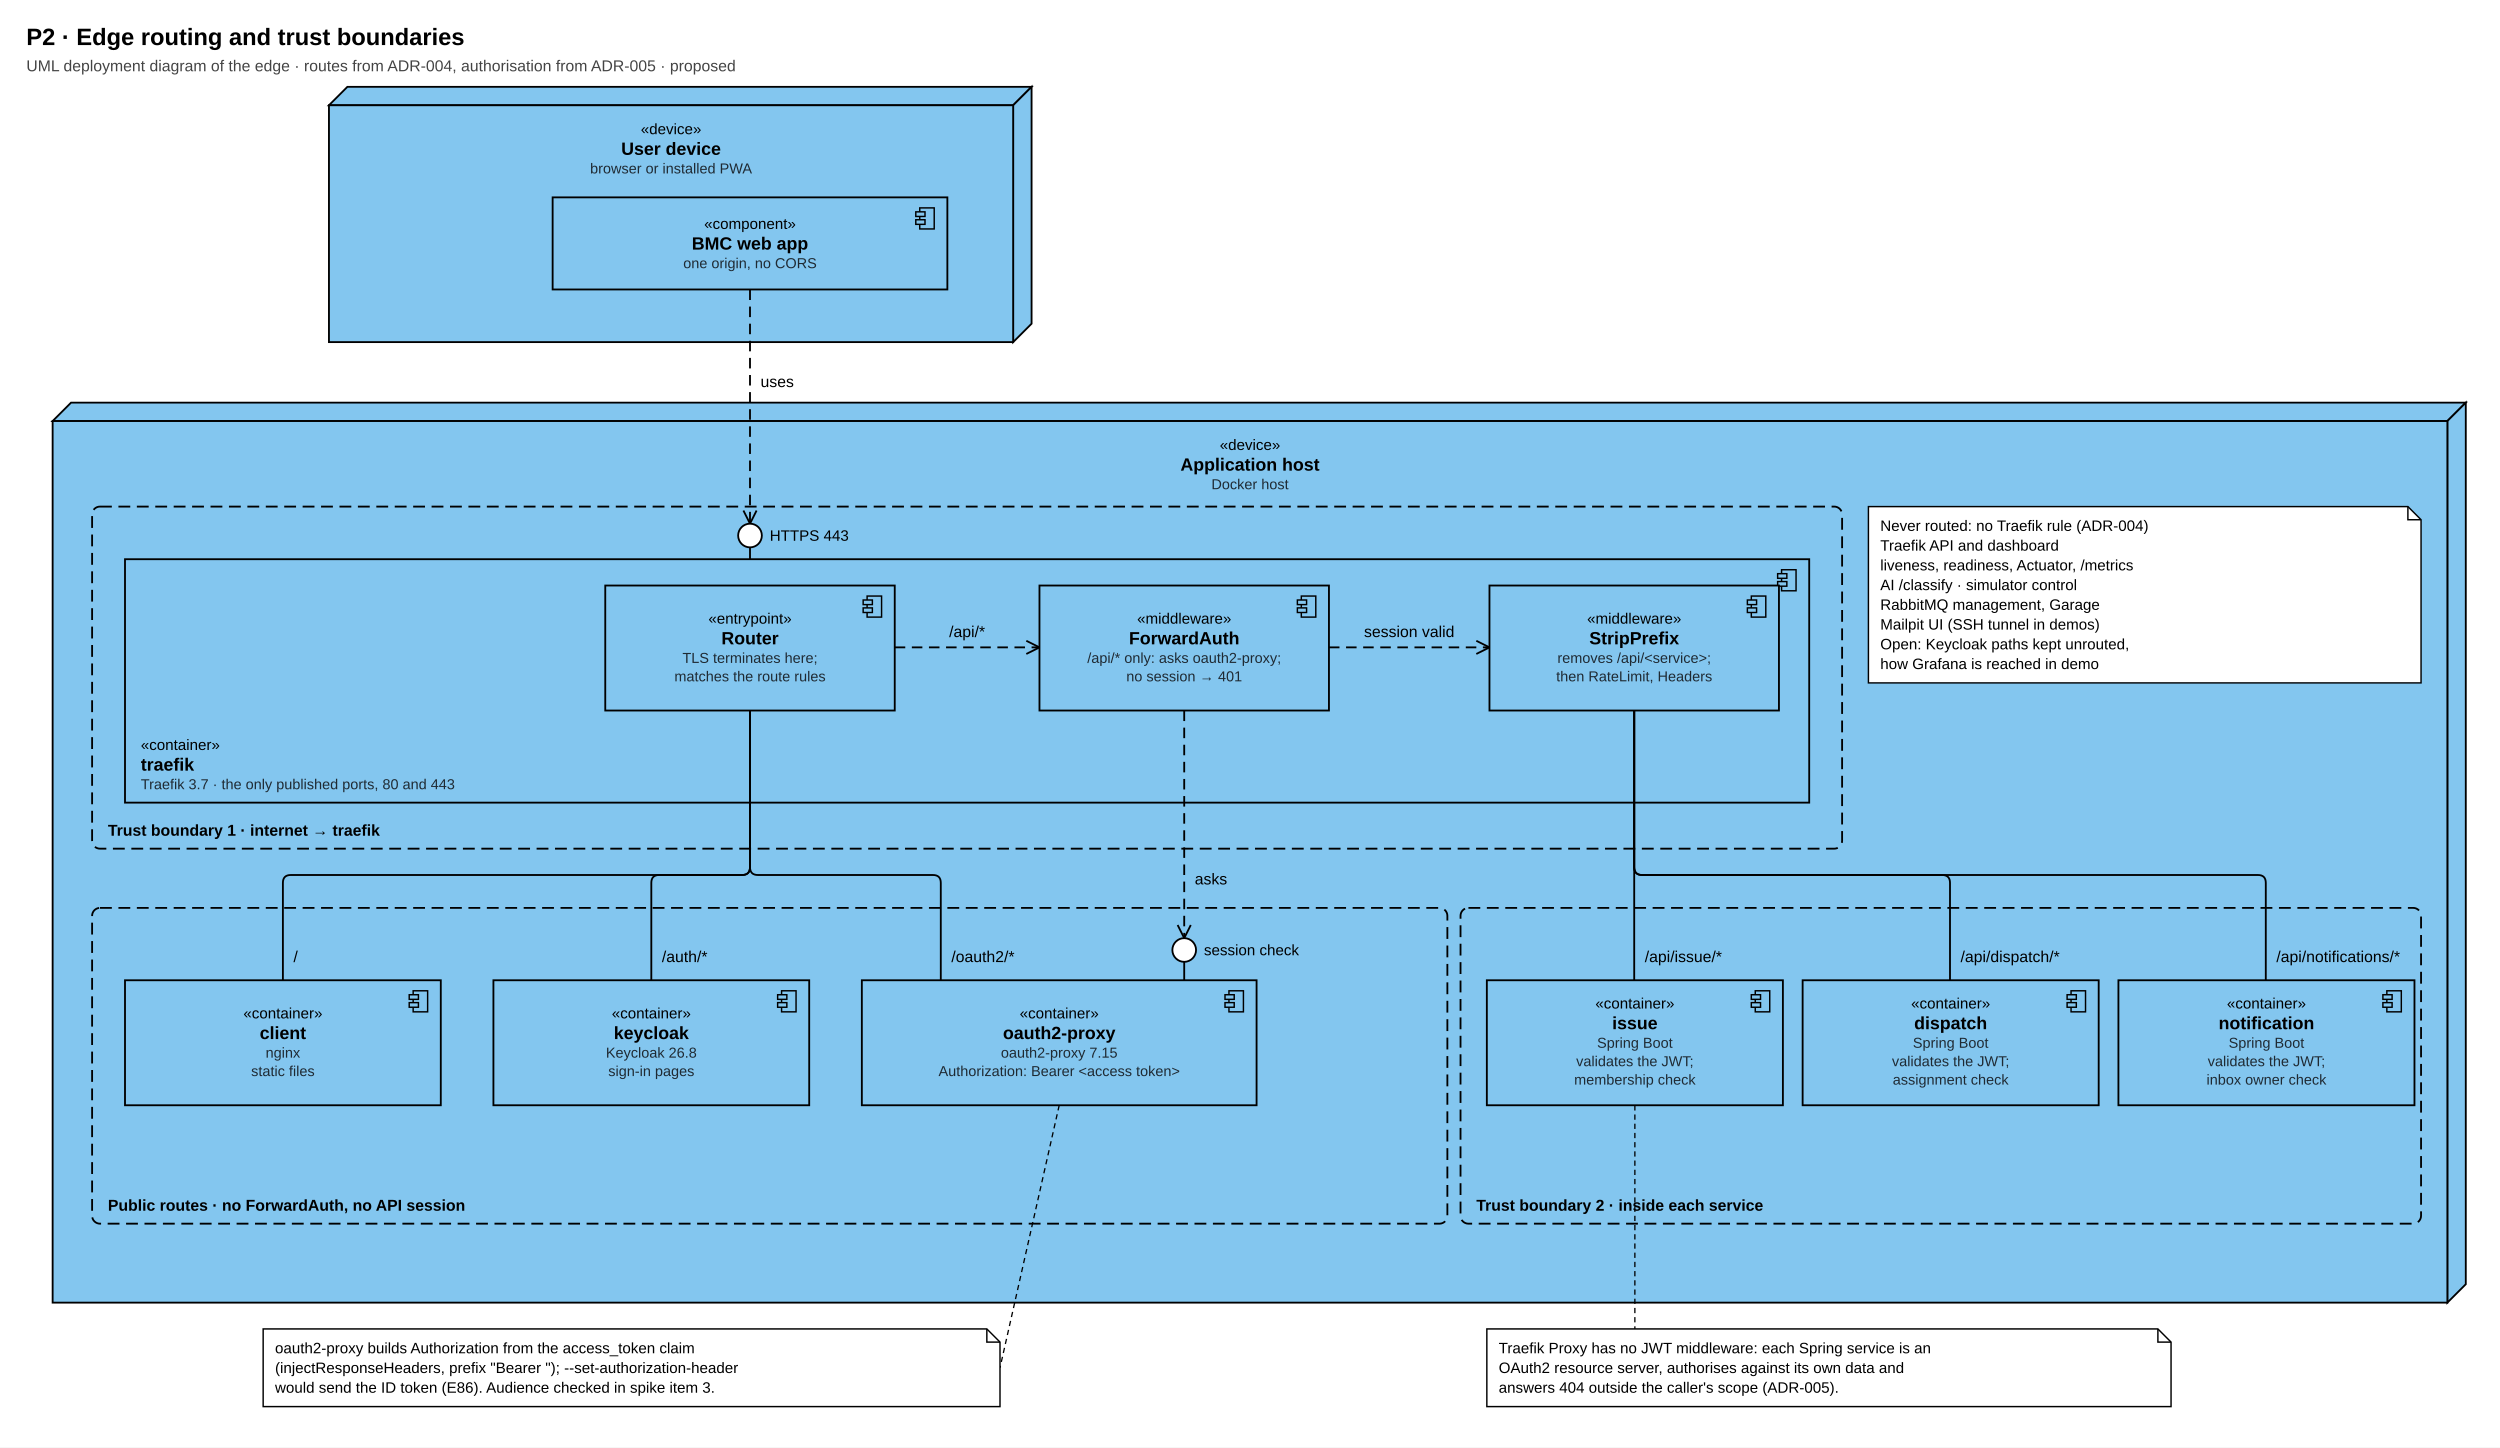
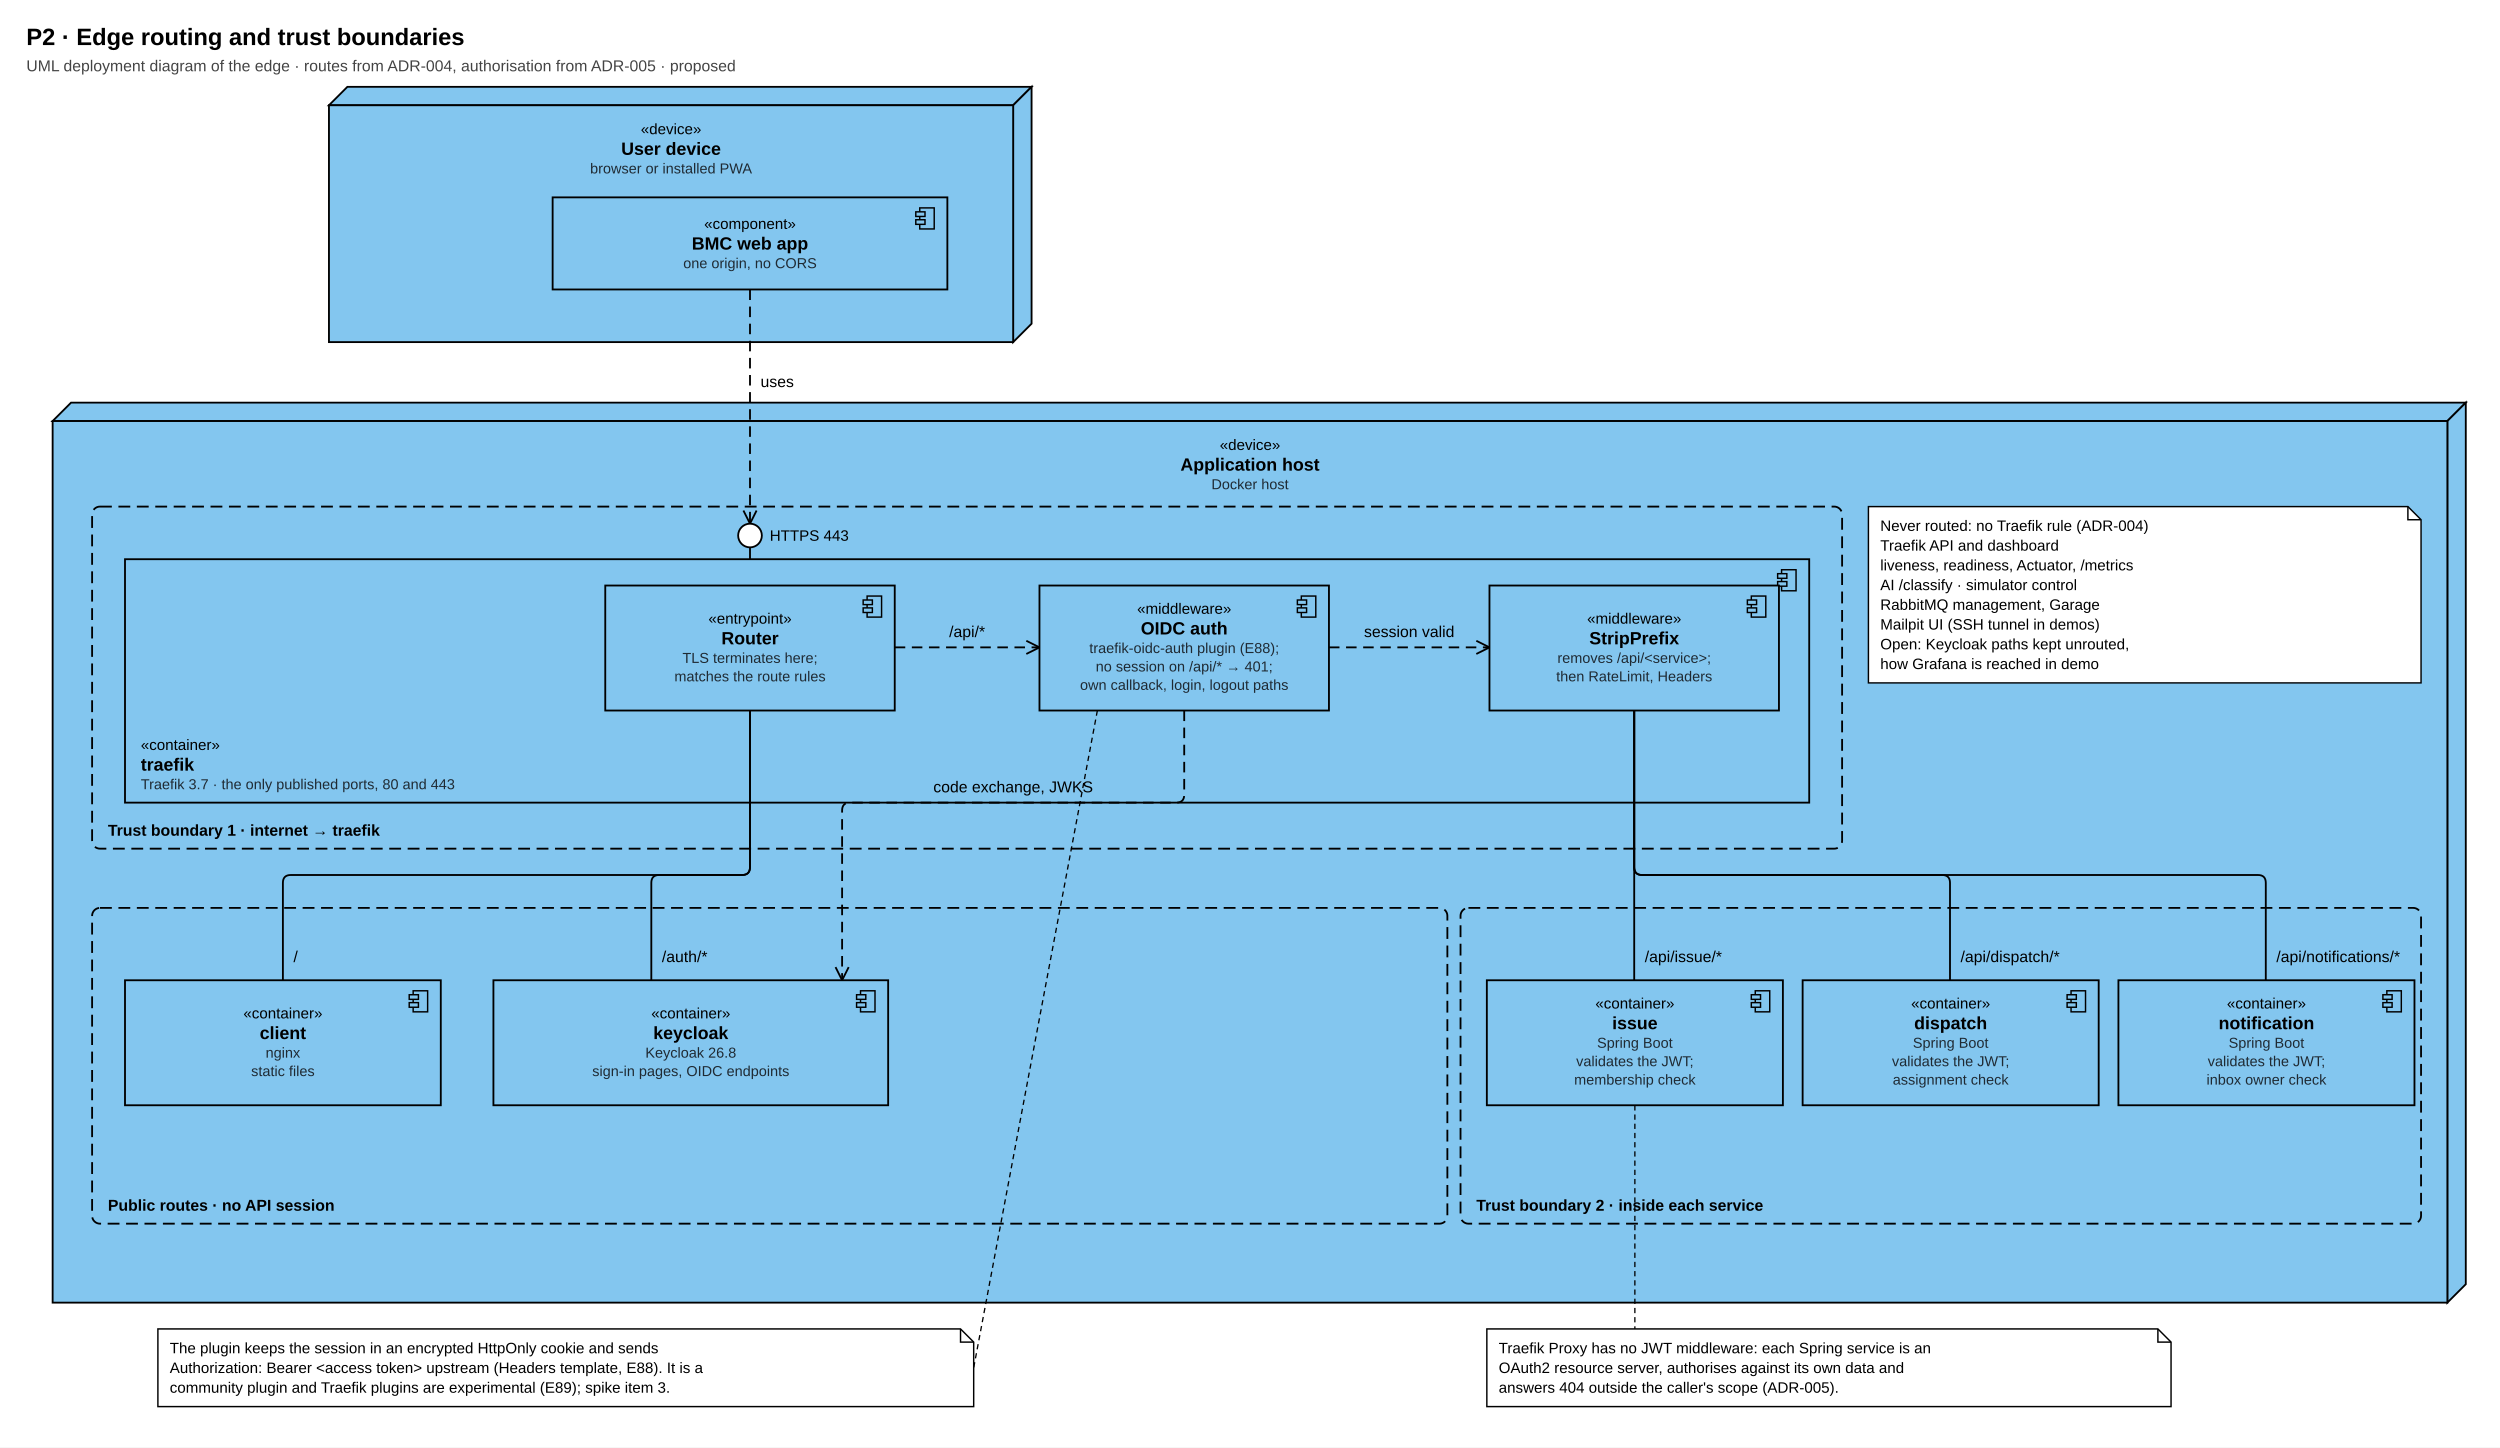
<svg xmlns="http://www.w3.org/2000/svg" width="1900" height="1100" viewBox="0 0 1900 1100" font-family="Arial, 'Liberation Sans', Helvetica, sans-serif">
  <defs>
    <marker id="open" viewBox="0 0 12 12" refX="11" refY="6" markerWidth="12" markerHeight="12" markerUnits="userSpaceOnUse" orient="auto">
      <path d="M1 1 L11 6 L1 11" fill="none" stroke="#000000" stroke-width="1.4" />
    </marker>
  </defs>
  <rect width="100%" height="100%" fill="#FFFFFF" />
  <path d="M250 80 l14 -14 h520 l-14 14 z" fill="#83C6EF" stroke="#000000" stroke-width="1.4" />
  <path d="M770 80 l14 -14 v180 l-14 14 z" fill="#83C6EF" stroke="#000000" stroke-width="1.4" />
  <rect x="250" y="80" width="520" height="180" fill="#83C6EF" stroke="#000000" stroke-width="1.4" />
  <text x="510.0" y="98" font-size="11.5" fill="#000000" text-anchor="middle" dominant-baseline="central">«device»</text>
  <text x="510.0" y="113" font-size="13.5" font-weight="bold" fill="#000000" text-anchor="middle" dominant-baseline="central">User device</text>
  <text x="510.0" y="128" font-size="11" fill="#1F2A33" text-anchor="middle" dominant-baseline="central">browser or installed PWA</text>
  <path d="M40 320 l14 -14 h1820 l-14 14 z" fill="#83C6EF" stroke="#000000" stroke-width="1.4" />
  <path d="M1860 320 l14 -14 v670 l-14 14 z" fill="#83C6EF" stroke="#000000" stroke-width="1.4" />
  <rect x="40" y="320" width="1820" height="670" fill="#83C6EF" stroke="#000000" stroke-width="1.4" />
  <text x="950.0" y="338" font-size="11.5" fill="#000000" text-anchor="middle" dominant-baseline="central">«device»</text>
  <text x="950.0" y="353" font-size="13.5" font-weight="bold" fill="#000000" text-anchor="middle" dominant-baseline="central">Application host</text>
  <text x="950.0" y="368" font-size="11" fill="#1F2A33" text-anchor="middle" dominant-baseline="central">Docker host</text>
  <rect x="70" y="385" width="1330" height="260" rx="6" fill="none" stroke="#000000" stroke-width="1.4" stroke-dasharray="9 5" />
  <text x="82" y="631" font-size="12" font-weight="bold" fill="#000000" text-anchor="start" dominant-baseline="central">Trust boundary 1 · internet → traefik</text>
  <rect x="95" y="425" width="1280" height="185" fill="#83C6EF" stroke="#000000" stroke-width="1.4" />
  <rect x="1354" y="433" width="11" height="16" stroke="#000000" stroke-width="1.1" fill="#83C6EF" />
  <rect x="1351" y="436" width="7" height="3.5" stroke="#000000" stroke-width="1.1" fill="#83C6EF" />
  <rect x="1351" y="442" width="7" height="3.5" stroke="#000000" stroke-width="1.1" fill="#83C6EF" />
  <text x="107" y="566" font-size="11.5" fill="#000000" text-anchor="start" dominant-baseline="central">«container»</text>
  <text x="107" y="581" font-size="13.5" font-weight="bold" fill="#000000" text-anchor="start" dominant-baseline="central">traefik</text>
  <text x="107" y="596" font-size="11" fill="#1F2A33" text-anchor="start" dominant-baseline="central">Traefik 3.7 · the only published ports, 80 and 443</text>
  <rect x="70" y="690" width="1030" height="240" rx="6" fill="none" stroke="#000000" stroke-width="1.4" stroke-dasharray="9 5" />
-   <text x="82" y="916" font-size="12" font-weight="bold" fill="#000000" text-anchor="start" dominant-baseline="central">Public routes · no ForwardAuth, no API session</text>
+   <text x="82" y="916" font-size="12" font-weight="bold" fill="#000000" text-anchor="start" dominant-baseline="central">Public routes · no API session</text>
  <rect x="1110" y="690" width="730" height="240" rx="6" fill="none" stroke="#000000" stroke-width="1.4" stroke-dasharray="9 5" />
  <text x="1122" y="916" font-size="12" font-weight="bold" fill="#000000" text-anchor="start" dominant-baseline="central">Trust boundary 2 · inside each service</text>
  <path d="M570 220 L570 398" stroke="#000000" stroke-width="1.4" fill="none" stroke-dasharray="8 5" marker-end="url(#open)" />
  <text stroke="#FFFFFF" stroke-width="5" stroke-linejoin="round" x="578" y="290" font-size="12" fill="#000000" text-anchor="start" dominant-baseline="central">uses</text>
  <text x="578" y="290" font-size="12" fill="#000000" text-anchor="start" dominant-baseline="central">uses</text>
  <path d="M680 492 L790 492" stroke="#000000" stroke-width="1.4" fill="none" stroke-dasharray="8 5" marker-end="url(#open)" />
  <text stroke="#83C6EF" stroke-width="5" stroke-linejoin="round" x="735" y="480" font-size="12" fill="#000000" text-anchor="middle" dominant-baseline="central">/api/*</text>
  <text x="735" y="480" font-size="12" fill="#000000" text-anchor="middle" dominant-baseline="central">/api/*</text>
  <path d="M1010 492 L1132 492" stroke="#000000" stroke-width="1.4" fill="none" stroke-dasharray="8 5" marker-end="url(#open)" />
  <text stroke="#83C6EF" stroke-width="5" stroke-linejoin="round" x="1071" y="480" font-size="12" fill="#000000" text-anchor="middle" dominant-baseline="central">session valid</text>
  <text x="1071" y="480" font-size="12" fill="#000000" text-anchor="middle" dominant-baseline="central">session valid</text>
  <path d="M570 540 L570.0 659.0 Q570 665 564.0 665.0 L221.0 665.0 Q215 665 215.0 671.0 L215 745" stroke="#000000" stroke-width="1.4" fill="none" />
  <text stroke="#83C6EF" stroke-width="5" stroke-linejoin="round" x="223" y="727" font-size="12" fill="#000000" text-anchor="start" dominant-baseline="central">/</text>
  <text x="223" y="727" font-size="12" fill="#000000" text-anchor="start" dominant-baseline="central">/</text>
  <path d="M570 540 L570.0 659.0 Q570 665 564.0 665.0 L501.0 665.0 Q495 665 495.0 671.0 L495 745" stroke="#000000" stroke-width="1.4" fill="none" />
  <text stroke="#83C6EF" stroke-width="5" stroke-linejoin="round" x="503" y="727" font-size="12" fill="#000000" text-anchor="start" dominant-baseline="central">/auth/*</text>
  <text x="503" y="727" font-size="12" fill="#000000" text-anchor="start" dominant-baseline="central">/auth/*</text>
-   <path d="M570 540 L570.0 659.0 Q570 665 576.0 665.0 L709.0 665.0 Q715 665 715.0 671.0 L715 745" stroke="#000000" stroke-width="1.4" fill="none" />
-   <text stroke="#83C6EF" stroke-width="5" stroke-linejoin="round" x="723" y="727" font-size="12" fill="#000000" text-anchor="start" dominant-baseline="central">/oauth2/*</text>
-   <text x="723" y="727" font-size="12" fill="#000000" text-anchor="start" dominant-baseline="central">/oauth2/*</text>
-   <path d="M900 540 L900 713" stroke="#000000" stroke-width="1.4" fill="none" stroke-dasharray="8 5" marker-end="url(#open)" />
-   <text stroke="#83C6EF" stroke-width="5" stroke-linejoin="round" x="908" y="668" font-size="12" fill="#000000" text-anchor="start" dominant-baseline="central">asks</text>
-   <text x="908" y="668" font-size="12" fill="#000000" text-anchor="start" dominant-baseline="central">asks</text>
+   <path d="M900 540 L900.0 604.0 Q900 610 894.0 610.0 L646.0 610.0 Q640 610 640.0 616.0 L640 745" stroke="#000000" stroke-width="1.4" fill="none" stroke-dasharray="8 5" marker-end="url(#open)" />
+   <text stroke="#83C6EF" stroke-width="5" stroke-linejoin="round" x="770" y="598" font-size="12" fill="#000000" text-anchor="middle" dominant-baseline="central">code exchange, JWKS</text>
+   <text x="770" y="598" font-size="12" fill="#000000" text-anchor="middle" dominant-baseline="central">code exchange, JWKS</text>
  <path d="M1242 540 L1242 745" stroke="#000000" stroke-width="1.4" fill="none" />
  <text stroke="#83C6EF" stroke-width="5" stroke-linejoin="round" x="1250" y="727" font-size="12" fill="#000000" text-anchor="start" dominant-baseline="central">/api/issue/*</text>
  <text x="1250" y="727" font-size="12" fill="#000000" text-anchor="start" dominant-baseline="central">/api/issue/*</text>
  <path d="M1242 540 L1242.0 659.0 Q1242 665 1248.0 665.0 L1476.0 665.0 Q1482 665 1482.0 671.0 L1482 745" stroke="#000000" stroke-width="1.4" fill="none" />
  <text stroke="#83C6EF" stroke-width="5" stroke-linejoin="round" x="1490" y="727" font-size="12" fill="#000000" text-anchor="start" dominant-baseline="central">/api/dispatch/*</text>
  <text x="1490" y="727" font-size="12" fill="#000000" text-anchor="start" dominant-baseline="central">/api/dispatch/*</text>
  <path d="M1242 540 L1242.0 659.0 Q1242 665 1248.0 665.0 L1716.0 665.0 Q1722 665 1722.0 671.0 L1722 745" stroke="#000000" stroke-width="1.4" fill="none" />
  <text stroke="#83C6EF" stroke-width="5" stroke-linejoin="round" x="1730" y="727" font-size="12" fill="#000000" text-anchor="start" dominant-baseline="central">/api/notifications/*</text>
  <text x="1730" y="727" font-size="12" fill="#000000" text-anchor="start" dominant-baseline="central">/api/notifications/*</text>
-   <path d="M805.0 840 L760 1039.5" stroke="#000000" stroke-width="1" stroke-dasharray="4 3" fill="none" />
+   <path d="M834.0 540 L740 1039.5" stroke="#000000" stroke-width="1" stroke-dasharray="4 3" fill="none" />
  <path d="M1242.5 840 L1242.5 1010" stroke="#000000" stroke-width="1" stroke-dasharray="4 3" fill="none" />
  <text x="20" y="28" font-size="18" font-weight="bold" fill="#000000" text-anchor="start" dominant-baseline="central">P2 · Edge routing and trust boundaries</text>
  <text x="20" y="50" font-size="12" fill="#444444" text-anchor="start" dominant-baseline="central">UML deployment diagram of the edge · routes from ADR-004, authorisation from ADR-005 · proposed</text>
  <rect x="420" y="150" width="300" height="70" fill="#83C6EF" stroke="#000000" stroke-width="1.4" />
  <rect x="699" y="158" width="11" height="16" stroke="#000000" stroke-width="1.1" fill="#83C6EF" />
  <rect x="696" y="161" width="7" height="3.5" stroke="#000000" stroke-width="1.1" fill="#83C6EF" />
  <rect x="696" y="167" width="7" height="3.5" stroke="#000000" stroke-width="1.1" fill="#83C6EF" />
  <text x="570.0" y="170.0" font-size="11.5" fill="#000000" text-anchor="middle" dominant-baseline="central">«component»</text>
  <text x="570.0" y="185.0" font-size="13.5" font-weight="bold" fill="#000000" text-anchor="middle" dominant-baseline="central">BMC web app</text>
  <text x="570.0" y="200.0" font-size="11" fill="#1F2A33" text-anchor="middle" dominant-baseline="central">one origin, no CORS</text>
  <path d="M570 416 L570 425" stroke="#000000" stroke-width="1.4" />
  <circle cx="570" cy="407" r="9" fill="#FFFFFF" stroke="#000000" stroke-width="1.4" />
  <text x="585" y="407" font-size="11.5" fill="#000000" text-anchor="start" dominant-baseline="central">HTTPS 443</text>
  <rect x="460" y="445" width="220" height="95" fill="#83C6EF" stroke="#000000" stroke-width="1.4" />
  <rect x="659" y="453" width="11" height="16" stroke="#000000" stroke-width="1.1" fill="#83C6EF" />
  <rect x="656" y="456" width="7" height="3.5" stroke="#000000" stroke-width="1.1" fill="#83C6EF" />
  <rect x="656" y="462" width="7" height="3.5" stroke="#000000" stroke-width="1.1" fill="#83C6EF" />
  <text x="570.0" y="470.0" font-size="11.5" fill="#000000" text-anchor="middle" dominant-baseline="central">«entrypoint»</text>
  <text x="570.0" y="485.0" font-size="13.5" font-weight="bold" fill="#000000" text-anchor="middle" dominant-baseline="central">Router</text>
  <text x="570.0" y="500.0" font-size="11" fill="#1F2A33" text-anchor="middle" dominant-baseline="central">TLS terminates here;</text>
  <text x="570.0" y="514.0" font-size="11" fill="#1F2A33" text-anchor="middle" dominant-baseline="central">matches the route rules</text>
  <rect x="790" y="445" width="220" height="95" fill="#83C6EF" stroke="#000000" stroke-width="1.4" />
  <rect x="989" y="453" width="11" height="16" stroke="#000000" stroke-width="1.1" fill="#83C6EF" />
  <rect x="986" y="456" width="7" height="3.5" stroke="#000000" stroke-width="1.1" fill="#83C6EF" />
  <rect x="986" y="462" width="7" height="3.5" stroke="#000000" stroke-width="1.1" fill="#83C6EF" />
-   <text x="900.0" y="470.0" font-size="11.5" fill="#000000" text-anchor="middle" dominant-baseline="central">«middleware»</text>
-   <text x="900.0" y="485.0" font-size="13.5" font-weight="bold" fill="#000000" text-anchor="middle" dominant-baseline="central">ForwardAuth</text>
-   <text x="900.0" y="500.0" font-size="11" fill="#1F2A33" text-anchor="middle" dominant-baseline="central">/api/* only: asks oauth2-proxy;</text>
-   <text x="900.0" y="514.0" font-size="11" fill="#1F2A33" text-anchor="middle" dominant-baseline="central">no session → 401</text>
+   <text x="900.0" y="462.5" font-size="11.5" fill="#000000" text-anchor="middle" dominant-baseline="central">«middleware»</text>
+   <text x="900.0" y="477.5" font-size="13.5" font-weight="bold" fill="#000000" text-anchor="middle" dominant-baseline="central">OIDC auth</text>
+   <text x="900.0" y="492.5" font-size="11" fill="#1F2A33" text-anchor="middle" dominant-baseline="central">traefik-oidc-auth plugin (E88);</text>
+   <text x="900.0" y="506.5" font-size="11" fill="#1F2A33" text-anchor="middle" dominant-baseline="central">no session on /api/* → 401;</text>
+   <text x="900.0" y="520.5" font-size="11" fill="#1F2A33" text-anchor="middle" dominant-baseline="central">own callback, login, logout paths</text>
  <rect x="1132" y="445" width="220" height="95" fill="#83C6EF" stroke="#000000" stroke-width="1.4" />
  <rect x="1331" y="453" width="11" height="16" stroke="#000000" stroke-width="1.1" fill="#83C6EF" />
  <rect x="1328" y="456" width="7" height="3.5" stroke="#000000" stroke-width="1.1" fill="#83C6EF" />
  <rect x="1328" y="462" width="7" height="3.5" stroke="#000000" stroke-width="1.1" fill="#83C6EF" />
  <text x="1242.0" y="470.0" font-size="11.5" fill="#000000" text-anchor="middle" dominant-baseline="central">«middleware»</text>
  <text x="1242.0" y="485.0" font-size="13.5" font-weight="bold" fill="#000000" text-anchor="middle" dominant-baseline="central">StripPrefix</text>
  <text x="1242.0" y="500.0" font-size="11" fill="#1F2A33" text-anchor="middle" dominant-baseline="central">removes /api/&lt;service&gt;;</text>
  <text x="1242.0" y="514.0" font-size="11" fill="#1F2A33" text-anchor="middle" dominant-baseline="central">then RateLimit, Headers</text>
  <path d="M1420 385 h410 l10 10 v124 h-420 z" fill="#FFFFFF" stroke="#000000" stroke-width="1.1" />
  <path d="M1830 385 v10 h10" fill="none" stroke="#000000" stroke-width="1.1" />
  <text x="1429" y="399.5" font-size="11.5" fill="#000000" text-anchor="start" dominant-baseline="central">Never routed: no Traefik rule (ADR-004)</text>
  <text x="1429" y="414.5" font-size="11.5" fill="#000000" text-anchor="start" dominant-baseline="central">Traefik API and dashboard</text>
  <text x="1429" y="429.5" font-size="11.5" fill="#000000" text-anchor="start" dominant-baseline="central">liveness, readiness, Actuator, /metrics</text>
  <text x="1429" y="444.5" font-size="11.5" fill="#000000" text-anchor="start" dominant-baseline="central">AI /classify · simulator control</text>
  <text x="1429" y="459.5" font-size="11.5" fill="#000000" text-anchor="start" dominant-baseline="central">RabbitMQ management, Garage</text>
  <text x="1429" y="474.5" font-size="11.5" fill="#000000" text-anchor="start" dominant-baseline="central">Mailpit UI (SSH tunnel in demos)</text>
  <text x="1429" y="489.5" font-size="11.5" fill="#000000" text-anchor="start" dominant-baseline="central">Open: Keycloak paths kept unrouted,</text>
  <text x="1429" y="504.5" font-size="11.5" fill="#000000" text-anchor="start" dominant-baseline="central">how Grafana is reached in demo</text>
  <rect x="95" y="745" width="240" height="95" fill="#83C6EF" stroke="#000000" stroke-width="1.4" />
  <rect x="314" y="753" width="11" height="16" stroke="#000000" stroke-width="1.1" fill="#83C6EF" />
  <rect x="311" y="756" width="7" height="3.5" stroke="#000000" stroke-width="1.1" fill="#83C6EF" />
  <rect x="311" y="762" width="7" height="3.5" stroke="#000000" stroke-width="1.1" fill="#83C6EF" />
  <text x="215.0" y="770.0" font-size="11.5" fill="#000000" text-anchor="middle" dominant-baseline="central">«container»</text>
  <text x="215.0" y="785.0" font-size="13.5" font-weight="bold" fill="#000000" text-anchor="middle" dominant-baseline="central">client</text>
  <text x="215.0" y="800.0" font-size="11" fill="#1F2A33" text-anchor="middle" dominant-baseline="central">nginx</text>
  <text x="215.0" y="814.0" font-size="11" fill="#1F2A33" text-anchor="middle" dominant-baseline="central">static files</text>
-   <rect x="375" y="745" width="240" height="95" fill="#83C6EF" stroke="#000000" stroke-width="1.4" />
-   <rect x="594" y="753" width="11" height="16" stroke="#000000" stroke-width="1.1" fill="#83C6EF" />
-   <rect x="591" y="756" width="7" height="3.5" stroke="#000000" stroke-width="1.1" fill="#83C6EF" />
-   <rect x="591" y="762" width="7" height="3.5" stroke="#000000" stroke-width="1.1" fill="#83C6EF" />
-   <text x="495.0" y="770.0" font-size="11.5" fill="#000000" text-anchor="middle" dominant-baseline="central">«container»</text>
-   <text x="495.0" y="785.0" font-size="13.5" font-weight="bold" fill="#000000" text-anchor="middle" dominant-baseline="central">keycloak</text>
-   <text x="495.0" y="800.0" font-size="11" fill="#1F2A33" text-anchor="middle" dominant-baseline="central">Keycloak 26.8</text>
-   <text x="495.0" y="814.0" font-size="11" fill="#1F2A33" text-anchor="middle" dominant-baseline="central">sign-in pages</text>
-   <rect x="655" y="745" width="300" height="95" fill="#83C6EF" stroke="#000000" stroke-width="1.4" />
-   <rect x="934" y="753" width="11" height="16" stroke="#000000" stroke-width="1.1" fill="#83C6EF" />
-   <rect x="931" y="756" width="7" height="3.5" stroke="#000000" stroke-width="1.1" fill="#83C6EF" />
-   <rect x="931" y="762" width="7" height="3.5" stroke="#000000" stroke-width="1.1" fill="#83C6EF" />
-   <text x="805.0" y="770.0" font-size="11.5" fill="#000000" text-anchor="middle" dominant-baseline="central">«container»</text>
-   <text x="805.0" y="785.0" font-size="13.5" font-weight="bold" fill="#000000" text-anchor="middle" dominant-baseline="central">oauth2-proxy</text>
-   <text x="805.0" y="800.0" font-size="11" fill="#1F2A33" text-anchor="middle" dominant-baseline="central">oauth2-proxy 7.15</text>
-   <text x="805.0" y="814.0" font-size="11" fill="#1F2A33" text-anchor="middle" dominant-baseline="central">Authorization: Bearer &lt;access token&gt;</text>
-   <path d="M900 731 L900 745" stroke="#000000" stroke-width="1.4" />
-   <circle cx="900" cy="722" r="9" fill="#FFFFFF" stroke="#000000" stroke-width="1.4" />
-   <text x="915" y="722" font-size="11.5" fill="#000000" text-anchor="start" dominant-baseline="central">session check</text>
+   <rect x="375" y="745" width="300" height="95" fill="#83C6EF" stroke="#000000" stroke-width="1.4" />
+   <rect x="654" y="753" width="11" height="16" stroke="#000000" stroke-width="1.1" fill="#83C6EF" />
+   <rect x="651" y="756" width="7" height="3.5" stroke="#000000" stroke-width="1.1" fill="#83C6EF" />
+   <rect x="651" y="762" width="7" height="3.5" stroke="#000000" stroke-width="1.1" fill="#83C6EF" />
+   <text x="525.0" y="770.0" font-size="11.5" fill="#000000" text-anchor="middle" dominant-baseline="central">«container»</text>
+   <text x="525.0" y="785.0" font-size="13.5" font-weight="bold" fill="#000000" text-anchor="middle" dominant-baseline="central">keycloak</text>
+   <text x="525.0" y="800.0" font-size="11" fill="#1F2A33" text-anchor="middle" dominant-baseline="central">Keycloak 26.8</text>
+   <text x="525.0" y="814.0" font-size="11" fill="#1F2A33" text-anchor="middle" dominant-baseline="central">sign-in pages, OIDC endpoints</text>
  <rect x="1130" y="745" width="225" height="95" fill="#83C6EF" stroke="#000000" stroke-width="1.4" />
  <rect x="1334" y="753" width="11" height="16" stroke="#000000" stroke-width="1.1" fill="#83C6EF" />
  <rect x="1331" y="756" width="7" height="3.5" stroke="#000000" stroke-width="1.1" fill="#83C6EF" />
  <rect x="1331" y="762" width="7" height="3.5" stroke="#000000" stroke-width="1.1" fill="#83C6EF" />
  <text x="1242.5" y="762.5" font-size="11.5" fill="#000000" text-anchor="middle" dominant-baseline="central">«container»</text>
  <text x="1242.5" y="777.5" font-size="13.5" font-weight="bold" fill="#000000" text-anchor="middle" dominant-baseline="central">issue</text>
  <text x="1242.5" y="792.5" font-size="11" fill="#1F2A33" text-anchor="middle" dominant-baseline="central">Spring Boot</text>
  <text x="1242.5" y="806.5" font-size="11" fill="#1F2A33" text-anchor="middle" dominant-baseline="central">validates the JWT;</text>
  <text x="1242.5" y="820.5" font-size="11" fill="#1F2A33" text-anchor="middle" dominant-baseline="central">membership check</text>
  <rect x="1370" y="745" width="225" height="95" fill="#83C6EF" stroke="#000000" stroke-width="1.4" />
  <rect x="1574" y="753" width="11" height="16" stroke="#000000" stroke-width="1.1" fill="#83C6EF" />
  <rect x="1571" y="756" width="7" height="3.5" stroke="#000000" stroke-width="1.1" fill="#83C6EF" />
  <rect x="1571" y="762" width="7" height="3.5" stroke="#000000" stroke-width="1.1" fill="#83C6EF" />
  <text x="1482.5" y="762.5" font-size="11.5" fill="#000000" text-anchor="middle" dominant-baseline="central">«container»</text>
  <text x="1482.5" y="777.5" font-size="13.5" font-weight="bold" fill="#000000" text-anchor="middle" dominant-baseline="central">dispatch</text>
  <text x="1482.5" y="792.5" font-size="11" fill="#1F2A33" text-anchor="middle" dominant-baseline="central">Spring Boot</text>
  <text x="1482.5" y="806.5" font-size="11" fill="#1F2A33" text-anchor="middle" dominant-baseline="central">validates the JWT;</text>
  <text x="1482.5" y="820.5" font-size="11" fill="#1F2A33" text-anchor="middle" dominant-baseline="central">assignment check</text>
  <rect x="1610" y="745" width="225" height="95" fill="#83C6EF" stroke="#000000" stroke-width="1.4" />
  <rect x="1814" y="753" width="11" height="16" stroke="#000000" stroke-width="1.1" fill="#83C6EF" />
  <rect x="1811" y="756" width="7" height="3.5" stroke="#000000" stroke-width="1.1" fill="#83C6EF" />
  <rect x="1811" y="762" width="7" height="3.5" stroke="#000000" stroke-width="1.1" fill="#83C6EF" />
  <text x="1722.5" y="762.5" font-size="11.5" fill="#000000" text-anchor="middle" dominant-baseline="central">«container»</text>
  <text x="1722.5" y="777.5" font-size="13.5" font-weight="bold" fill="#000000" text-anchor="middle" dominant-baseline="central">notification</text>
  <text x="1722.5" y="792.5" font-size="11" fill="#1F2A33" text-anchor="middle" dominant-baseline="central">Spring Boot</text>
  <text x="1722.5" y="806.5" font-size="11" fill="#1F2A33" text-anchor="middle" dominant-baseline="central">validates the JWT;</text>
  <text x="1722.5" y="820.5" font-size="11" fill="#1F2A33" text-anchor="middle" dominant-baseline="central">inbox owner check</text>
-   <path d="M200 1010 h550 l10 10 v49 h-560 z" fill="#FFFFFF" stroke="#000000" stroke-width="1.1" />
-   <path d="M750 1010 v10 h10" fill="none" stroke="#000000" stroke-width="1.1" />
-   <text x="209" y="1024.5" font-size="11.5" fill="#000000" text-anchor="start" dominant-baseline="central">oauth2-proxy builds Authorization from the access_token claim</text>
-   <text x="209" y="1039.5" font-size="11.5" fill="#000000" text-anchor="start" dominant-baseline="central">(injectResponseHeaders, prefix "Bearer "); --set-authorization-header</text>
-   <text x="209" y="1054.5" font-size="11.5" fill="#000000" text-anchor="start" dominant-baseline="central">would send the ID token (E86). Audience checked in spike item 3.</text>
+   <path d="M120 1010 h610 l10 10 v49 h-620 z" fill="#FFFFFF" stroke="#000000" stroke-width="1.1" />
+   <path d="M730 1010 v10 h10" fill="none" stroke="#000000" stroke-width="1.1" />
+   <text x="129" y="1024.5" font-size="11.5" fill="#000000" text-anchor="start" dominant-baseline="central">The plugin keeps the session in an encrypted HttpOnly cookie and sends</text>
+   <text x="129" y="1039.5" font-size="11.5" fill="#000000" text-anchor="start" dominant-baseline="central">Authorization: Bearer &lt;access token&gt; upstream (Headers template, E88). It is a</text>
+   <text x="129" y="1054.5" font-size="11.5" fill="#000000" text-anchor="start" dominant-baseline="central">community plugin and Traefik plugins are experimental (E89); spike item 3.</text>
  <path d="M1130 1010 h510 l10 10 v49 h-520 z" fill="#FFFFFF" stroke="#000000" stroke-width="1.1" />
  <path d="M1640 1010 v10 h10" fill="none" stroke="#000000" stroke-width="1.1" />
  <text x="1139" y="1024.5" font-size="11.5" fill="#000000" text-anchor="start" dominant-baseline="central">Traefik Proxy has no JWT middleware: each Spring service is an</text>
  <text x="1139" y="1039.5" font-size="11.5" fill="#000000" text-anchor="start" dominant-baseline="central">OAuth2 resource server, authorises against its own data and</text>
  <text x="1139" y="1054.5" font-size="11.5" fill="#000000" text-anchor="start" dominant-baseline="central">answers 404 outside the caller's scope (ADR-005).</text>
</svg>
